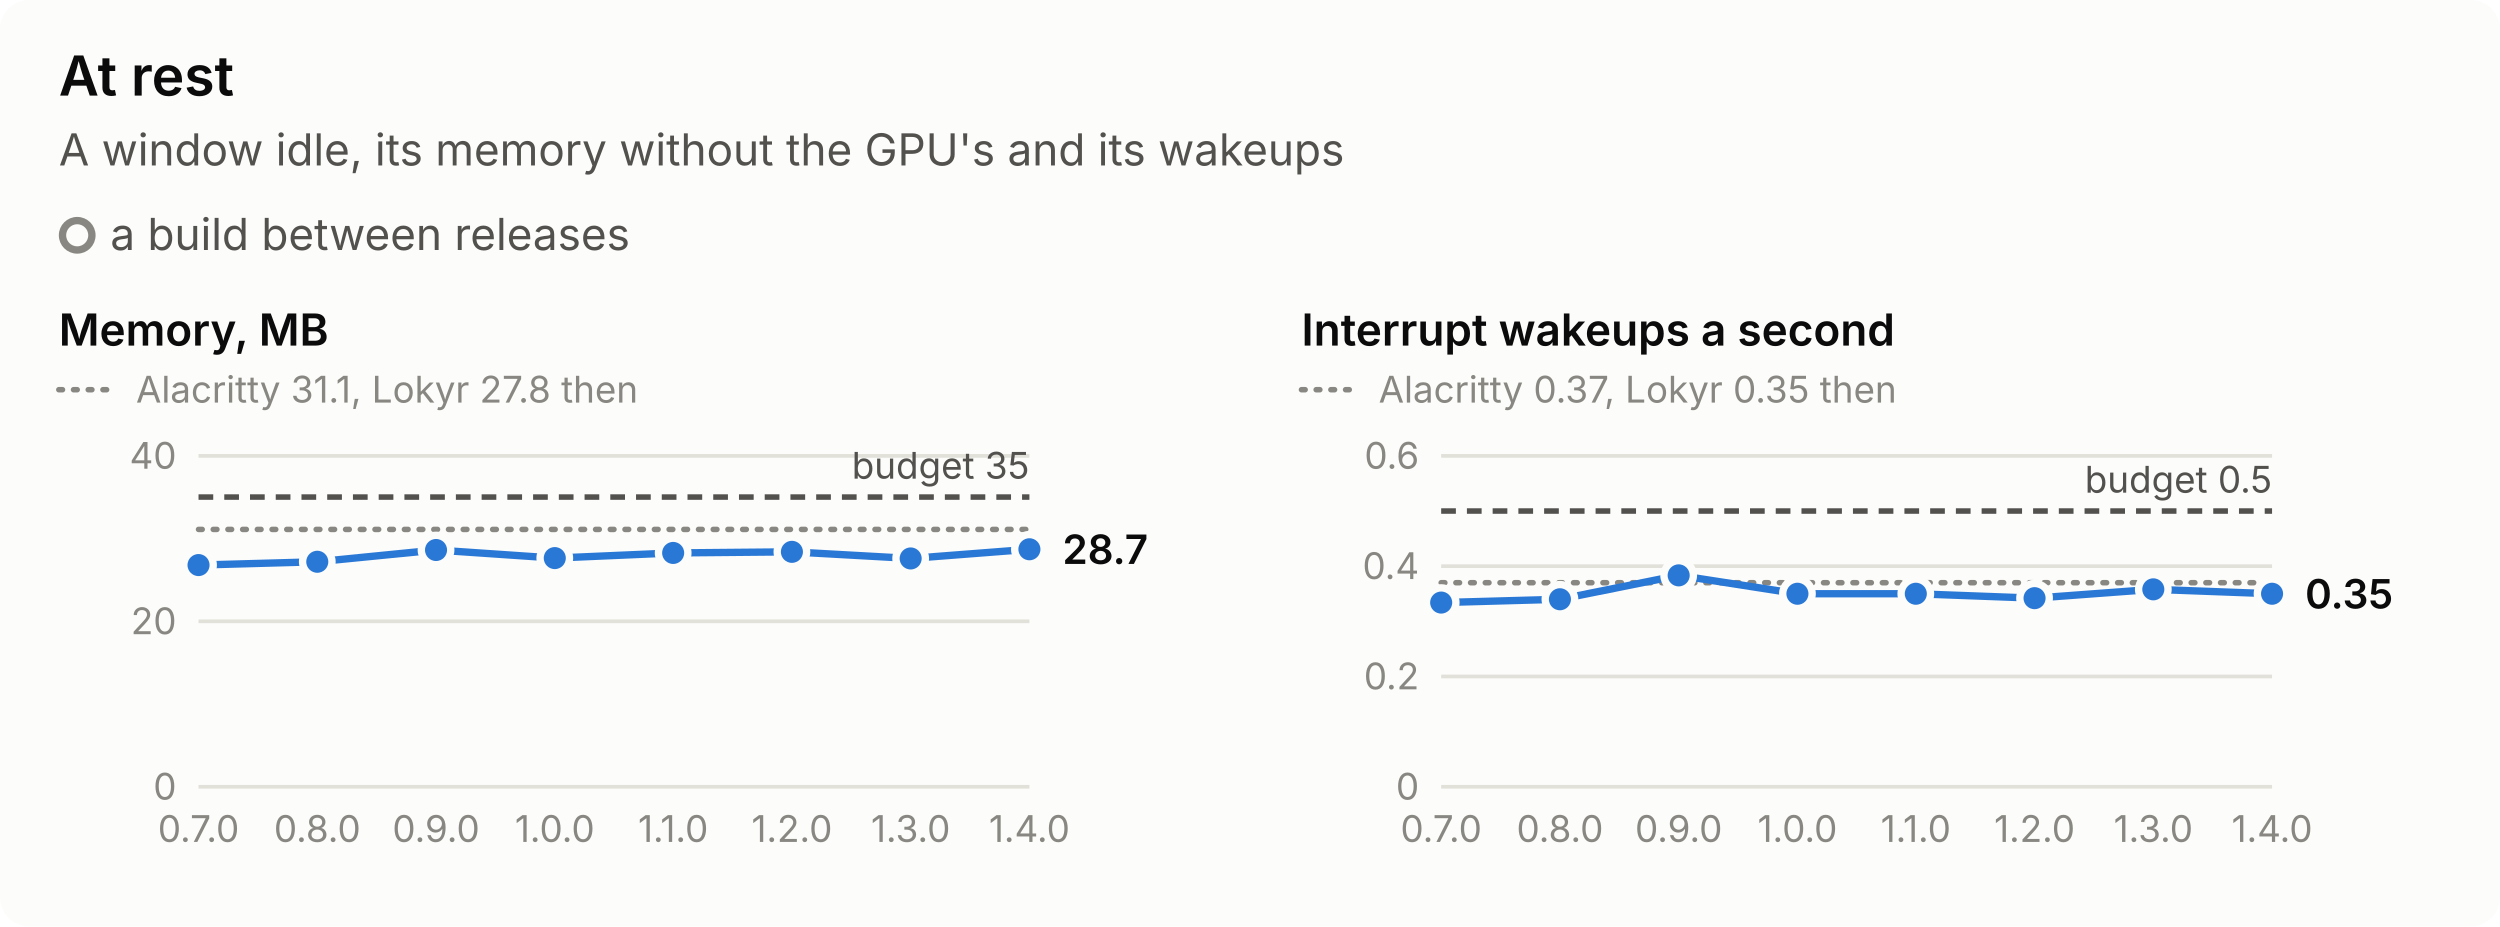
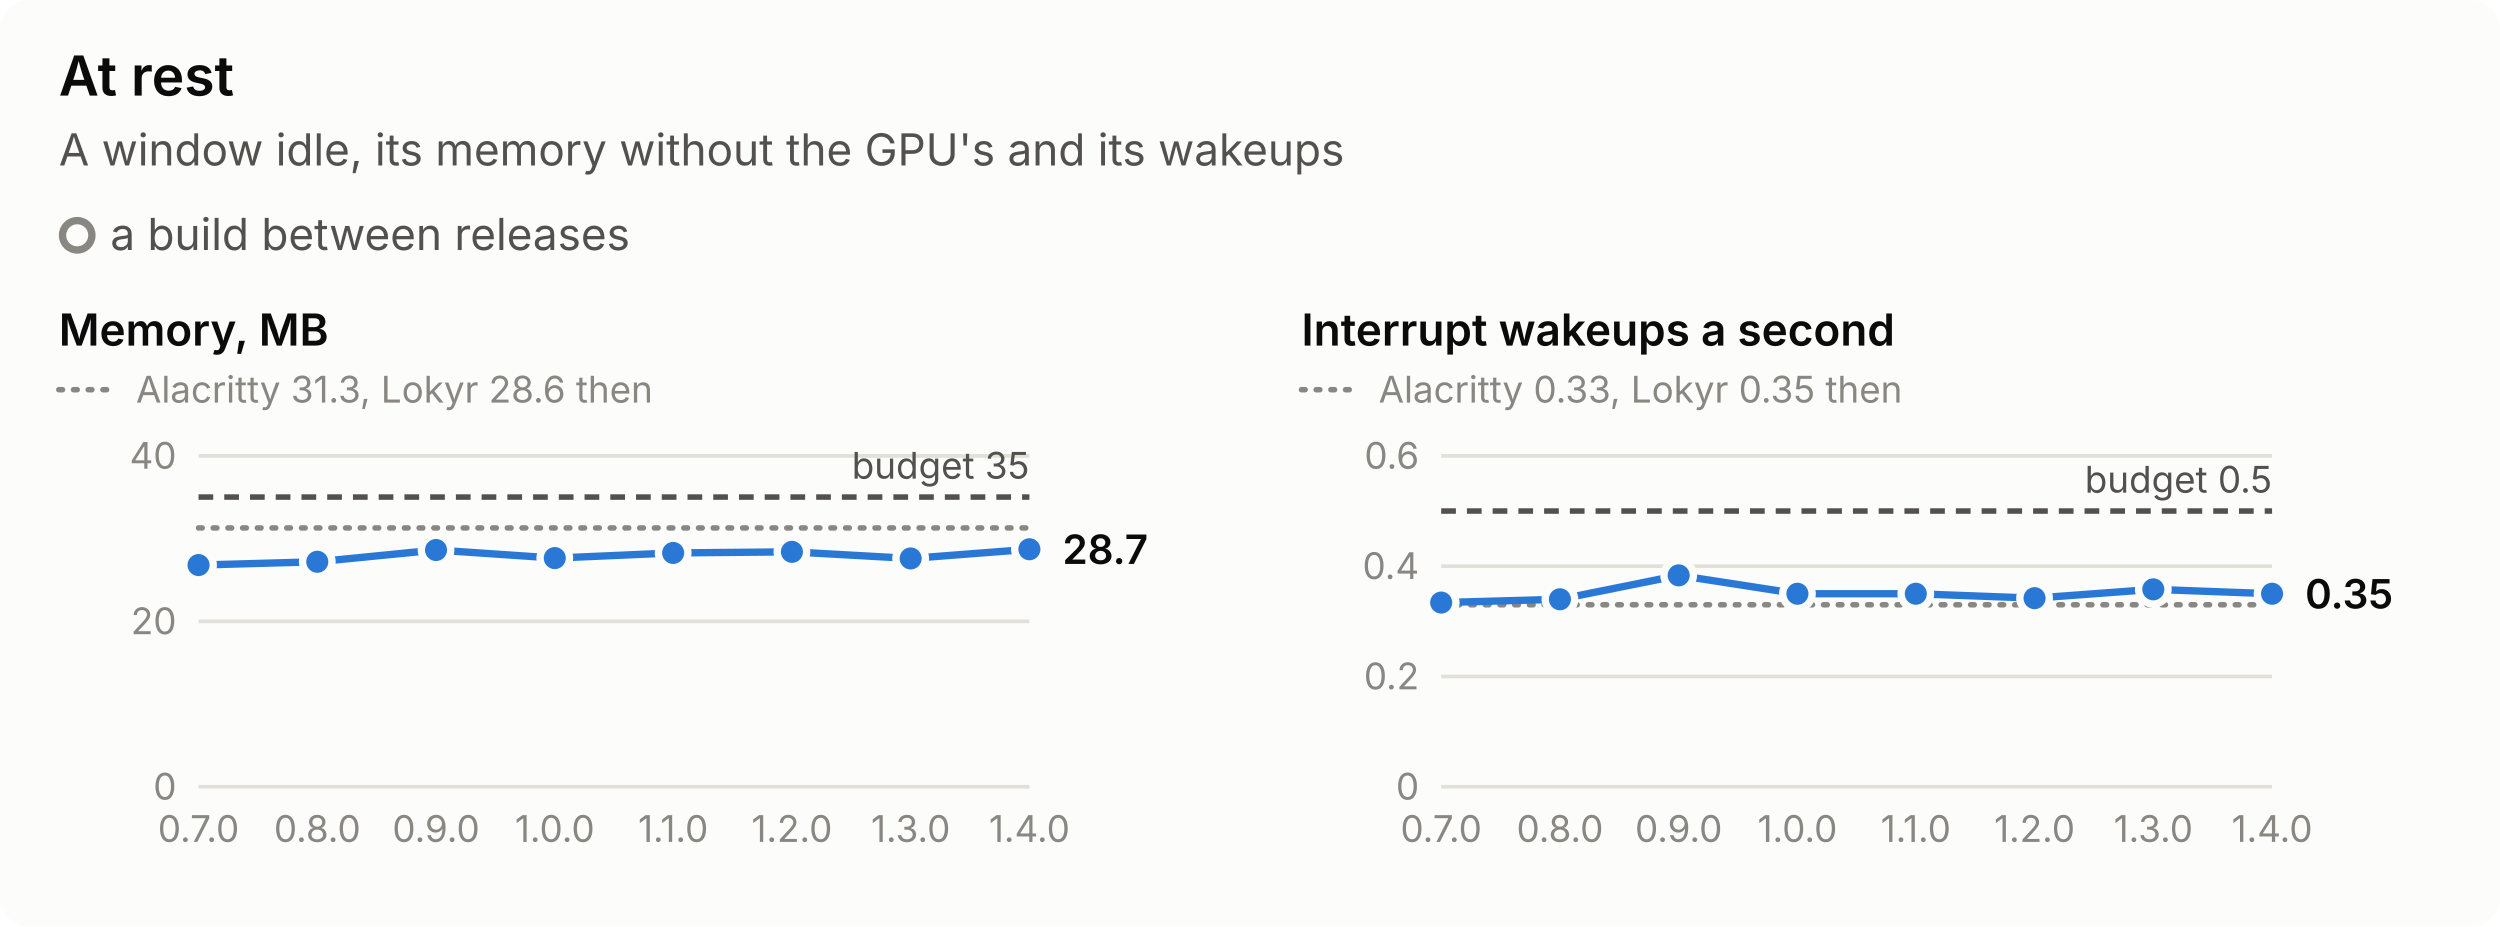
<svg xmlns="http://www.w3.org/2000/svg" class="chart" data-chart="trends" width="680" height="252" viewBox="0 0 680 252" role="img" aria-label="At rest">
  <style>
  .chart .surface { fill: #fcfcfb; }
  .chart .primary { fill: #0b0b0b; }
  .chart .secondary { fill: #52514e; }
  .chart .muted { fill: #898781; }
  .chart .grid { stroke: #e1e0d9; }
  .chart .base { stroke: #c3c2b7; }
  .chart .accent { fill: #2a78d6; }
  .chart .context { fill: #898781; }
  .chart .accent-line { stroke: #2a78d6; }
  .chart .context-line { stroke: #898781; }
  .chart .second { fill: #eb6834; }
  .chart .second-line { stroke: #eb6834; }
  .chart .ring { stroke: #fcfcfb; }
  .chart .budget { stroke: #52514e; }
  .chart .column.on { fill: #2a78d6; fill-opacity: 0.08; }
  .chart text { font-family: system-ui, -apple-system, "Segoe UI", sans-serif; }
  .chart .tick { font-variant-numeric: tabular-nums; }
  .chart .column { fill: transparent; }
  .chart.hide-0 .s0, .chart.hide-1 .s1 { display: none; }
  .chart.hide-0 .legend-item[data-series="0"], .chart.hide-1 .legend-item[data-series="1"] { opacity: 0.4; }
  @media (prefers-color-scheme: dark) {
    .chart .surface { fill: #1a1a19; }
    .chart .primary { fill: #f0efec; }
    .chart .secondary { fill: #c3c2b7; }
    .chart .muted { fill: #898781; }
    .chart .grid { stroke: #2c2c2a; }
    .chart .base { stroke: #383835; }
    .chart .accent { fill: #3987e5; }
    .chart .context { fill: #6f6e69; }
    .chart .accent-line { stroke: #3987e5; }
    .chart .context-line { stroke: #6f6e69; }
    .chart .second { fill: #d95926; }
    .chart .second-line { stroke: #d95926; }
    .chart .ring { stroke: #1a1a19; }
    .chart .budget { stroke: #c3c2b7; }
    .chart .column.on { fill: #3987e5; fill-opacity: 0.16; }
  }
  .chart.dark .surface { fill: #1a1a19; }
  .chart.dark .primary { fill: #f0efec; }
  .chart.dark .secondary { fill: #c3c2b7; }
  .chart.dark .muted { fill: #898781; }
  .chart.dark .grid { stroke: #2c2c2a; }
  .chart.dark .base { stroke: #383835; }
  .chart.dark .accent { fill: #3987e5; }
  .chart.dark .context { fill: #6f6e69; }
  .chart.dark .accent-line { stroke: #3987e5; }
  .chart.dark .context-line { stroke: #6f6e69; }
  .chart.dark .second { fill: #d95926; }
  .chart.dark .second-line { stroke: #d95926; }
  .chart.dark .ring { stroke: #1a1a19; }
  .chart.dark .budget { stroke: #c3c2b7; }
  .chart.dark .column.on { fill: #3987e5; fill-opacity: 0.16; }
</style>
  <rect class="surface" width="680" height="252" rx="8" />
  <text class="primary" x="16" y="26" font-size="15" font-weight="600">At rest</text>
  <text class="secondary" x="16" y="45" font-size="12">A window idle, its memory without the GPU's and its wakeups</text>
  <circle class="surface context-line" cx="21" cy="64" r="4" stroke-width="2" />
  <text class="secondary" x="30" y="68" font-size="12">a build between releases</text>
  <g class="panel" data-title="Memory, MB" data-unit="MB" data-digits="1" data-budget="35" data-better="lower">
    <text class="primary" x="16.0" y="94" font-size="12" font-weight="600">Memory, MB</text>
    <line class="grid" x1="54.0" y1="214.0" x2="280.0" y2="214.0" stroke-width="1" />
    <text class="muted tick" x="48.0" y="217.5" font-size="10" text-anchor="end">0</text>
    <line class="grid" x1="54.0" y1="169.0" x2="280.0" y2="169.0" stroke-width="1" />
    <text class="muted tick" x="48.0" y="172.5" font-size="10" text-anchor="end">20</text>
    <line class="grid" x1="54.0" y1="124.0" x2="280.0" y2="124.0" stroke-width="1" />
    <text class="muted tick" x="48.0" y="127.5" font-size="10" text-anchor="end">40</text>
    <text class="muted" x="54.0" y="229.0" font-size="10" text-anchor="middle">0.7.0</text>
    <text class="muted" x="86.3" y="229.0" font-size="10" text-anchor="middle">0.8.0</text>
    <text class="muted" x="118.6" y="229.0" font-size="10" text-anchor="middle">0.9.0</text>
    <text class="muted" x="150.9" y="229.0" font-size="10" text-anchor="middle">1.0.0</text>
    <text class="muted" x="183.1" y="229.0" font-size="10" text-anchor="middle">1.1.0</text>
    <text class="muted" x="215.4" y="229.0" font-size="10" text-anchor="middle">1.2.0</text>
    <text class="muted" x="247.7" y="229.0" font-size="10" text-anchor="middle">1.3.0</text>
    <text class="muted" x="280.0" y="229.0" font-size="10" text-anchor="middle">1.4.0</text>
    <rect class="column" x="44.0" y="118.0" width="26.1" height="116" data-release="0.7.0" data-index="0" data-report="ab-F3-77.md" />
    <rect class="column" x="70.1" y="118.0" width="32.3" height="116" data-release="0.8.0" data-index="1" data-report="ab-F4-25.md" />
    <rect class="column" x="102.4" y="118.0" width="32.3" height="116" data-release="0.9.0" data-index="2" data-report="ab-F4-42.md" />
    <rect class="column" x="134.7" y="118.0" width="32.3" height="116" data-release="1.0.0" data-index="3" data-report="ab-F3-85.md" />
    <rect class="column" x="167.0" y="118.0" width="32.3" height="116" data-release="1.1.0" data-index="4" data-report="ab-F3b-20.md" />
    <rect class="column" x="199.3" y="118.0" width="32.3" height="116" data-release="1.2.0" data-index="5" data-report="ab-F3b-29.md" />
    <rect class="column" x="231.6" y="118.0" width="32.3" height="116" data-release="1.3.0" data-index="6" data-report="ab-F5a-17.md" />
    <rect class="column" x="263.9" y="118.0" width="26.1" height="116" data-release="1.4.0" data-index="7" data-report="ab-F5a-78.md" />
    <line class="budget" x1="54.0" y1="135.2" x2="280.0" y2="135.2" stroke-width="1.5" stroke-dasharray="4 3" />
    <text class="secondary" x="280.0" y="130.2" font-size="10" text-anchor="end">budget 35</text>
-     <line class="context-line s0" x1="54.0" y1="144.0" x2="280.0" y2="144.0" stroke-width="1.5" stroke-dasharray="1 3" stroke-linecap="round" />
+     <line class="context-line s0" x1="54.0" y1="143.6" x2="280.0" y2="143.6" stroke-width="1.5" stroke-dasharray="1 3" stroke-linecap="round" />
    <line class="context-line" x1="16.0" y1="106.0" x2="31.0" y2="106.0" stroke-width="1.5" stroke-dasharray="1 3" stroke-linecap="round" />
-     <text class="muted" x="37.0" y="109.5" font-size="10">Alacritty 31.1, Lokyr 27.8 then</text>
+     <text class="muted" x="37.0" y="109.5" font-size="10">Alacritty 31.3, Lokyr 28.6 then</text>
    <line class="accent-line s0" x1="54.0" y1="153.7" x2="86.3" y2="152.8" stroke-width="2" stroke-linecap="round" />
    <line class="accent-line s0" x1="86.3" y1="152.8" x2="118.6" y2="149.6" stroke-width="2" stroke-linecap="round" />
    <line class="accent-line s0" x1="118.6" y1="149.6" x2="150.9" y2="151.8" stroke-width="2" stroke-linecap="round" />
    <line class="accent-line s0" x1="150.9" y1="151.8" x2="183.1" y2="150.4" stroke-width="2" stroke-linecap="round" />
    <line class="accent-line s0" x1="183.1" y1="150.4" x2="215.4" y2="150.1" stroke-width="2" stroke-linecap="round" />
    <line class="accent-line s0" x1="215.4" y1="150.1" x2="247.7" y2="151.9" stroke-width="2" stroke-linecap="round" />
    <line class="accent-line s0" x1="247.7" y1="151.9" x2="280.0" y2="149.4" stroke-width="2" stroke-linecap="round" />
    <circle class="accent ring s0" cx="54.0" cy="153.7" r="4" stroke-width="2" data-release="0.7.0" data-series="0" data-value="26.8" />
    <circle class="accent ring s0" cx="86.3" cy="152.8" r="4" stroke-width="2" data-release="0.8.0" data-series="0" data-value="27.2" />
    <circle class="accent ring s0" cx="118.6" cy="149.6" r="4" stroke-width="2" data-release="0.9.0" data-series="0" data-value="28.62" />
    <circle class="accent ring s0" cx="150.9" cy="151.8" r="4" stroke-width="2" data-release="1.0.0" data-series="0" data-value="27.63" />
    <circle class="accent ring s0" cx="183.1" cy="150.4" r="4" stroke-width="2" data-release="1.1.0" data-series="0" data-value="28.25" />
    <circle class="accent ring s0" cx="215.4" cy="150.1" r="4" stroke-width="2" data-release="1.2.0" data-series="0" data-value="28.4" />
    <circle class="accent ring s0" cx="247.7" cy="151.9" r="4" stroke-width="2" data-release="1.3.0" data-series="0" data-value="27.592" />
    <circle class="accent ring s0" cx="280.0" cy="149.4" r="4" stroke-width="2" data-release="1.4.0" data-series="0" data-value="28.7" />
    <text class="primary tick s0" x="289.0" y="153.4" font-size="11" font-weight="600">28.7</text>
  </g>
  <g class="panel" data-title="Interrupt wakeups a second" data-unit="/s" data-digits="2" data-budget="0.5" data-better="lower">
    <text class="primary" x="354.0" y="94" font-size="12" font-weight="600">Interrupt wakeups a second</text>
    <line class="grid" x1="392.0" y1="214.0" x2="618.0" y2="214.0" stroke-width="1" />
    <text class="muted tick" x="386.0" y="217.5" font-size="10" text-anchor="end">0</text>
    <line class="grid" x1="392.0" y1="184.0" x2="618.0" y2="184.0" stroke-width="1" />
    <text class="muted tick" x="386.0" y="187.5" font-size="10" text-anchor="end">0.2</text>
    <line class="grid" x1="392.0" y1="154.0" x2="618.0" y2="154.0" stroke-width="1" />
    <text class="muted tick" x="386.0" y="157.5" font-size="10" text-anchor="end">0.4</text>
    <line class="grid" x1="392.0" y1="124.0" x2="618.0" y2="124.0" stroke-width="1" />
    <text class="muted tick" x="386.0" y="127.5" font-size="10" text-anchor="end">0.6</text>
    <text class="muted" x="392.0" y="229.0" font-size="10" text-anchor="middle">0.7.0</text>
    <text class="muted" x="424.3" y="229.0" font-size="10" text-anchor="middle">0.8.0</text>
    <text class="muted" x="456.6" y="229.0" font-size="10" text-anchor="middle">0.9.0</text>
    <text class="muted" x="488.9" y="229.0" font-size="10" text-anchor="middle">1.0.0</text>
    <text class="muted" x="521.1" y="229.0" font-size="10" text-anchor="middle">1.1.0</text>
    <text class="muted" x="553.4" y="229.0" font-size="10" text-anchor="middle">1.2.0</text>
    <text class="muted" x="585.7" y="229.0" font-size="10" text-anchor="middle">1.3.0</text>
    <text class="muted" x="618.0" y="229.0" font-size="10" text-anchor="middle">1.4.0</text>
    <rect class="column" x="382.0" y="118.0" width="26.1" height="116" data-release="0.7.0" data-index="0" data-report="ab-F3-77.md" />
    <rect class="column" x="408.1" y="118.0" width="32.3" height="116" data-release="0.8.0" data-index="1" data-report="ab-F4-25.md" />
    <rect class="column" x="440.4" y="118.0" width="32.3" height="116" data-release="0.9.0" data-index="2" data-report="ab-F4-42.md" />
    <rect class="column" x="472.7" y="118.0" width="32.3" height="116" data-release="1.0.0" data-index="3" data-report="ab-F3-85.md" />
    <rect class="column" x="505.0" y="118.0" width="32.3" height="116" data-release="1.1.0" data-index="4" data-report="ab-F3b-20.md" />
    <rect class="column" x="537.3" y="118.0" width="32.3" height="116" data-release="1.2.0" data-index="5" data-report="ab-F3b-29.md" />
    <rect class="column" x="569.6" y="118.0" width="32.3" height="116" data-release="1.3.0" data-index="6" data-report="ab-F5a-17.md" />
    <rect class="column" x="601.9" y="118.0" width="26.1" height="116" data-release="1.4.0" data-index="7" data-report="ab-F5a-78.md" />
    <line class="budget" x1="392.0" y1="139.0" x2="618.0" y2="139.0" stroke-width="1.5" stroke-dasharray="4 3" />
    <text class="secondary" x="618.0" y="134.0" font-size="10" text-anchor="end">budget 0.5</text>
-     <line class="context-line s0" x1="392.0" y1="158.5" x2="618.0" y2="158.5" stroke-width="1.5" stroke-dasharray="1 3" stroke-linecap="round" />
+     <line class="context-line s0" x1="392.0" y1="164.5" x2="618.0" y2="164.5" stroke-width="1.5" stroke-dasharray="1 3" stroke-linecap="round" />
    <line class="context-line" x1="354.0" y1="106.0" x2="369.0" y2="106.0" stroke-width="1.5" stroke-dasharray="1 3" stroke-linecap="round" />
-     <text class="muted" x="375.0" y="109.5" font-size="10">Alacritty 0.37, Lokyr 0.35 then</text>
+     <text class="muted" x="375.0" y="109.5" font-size="10">Alacritty 0.33, Lokyr 0.35 then</text>
    <line class="accent-line s0" x1="392.0" y1="163.9" x2="424.3" y2="163.0" stroke-width="2" stroke-linecap="round" />
    <line class="accent-line s0" x1="424.3" y1="163.0" x2="456.6" y2="156.5" stroke-width="2" stroke-linecap="round" />
    <line class="accent-line s0" x1="456.6" y1="156.5" x2="488.9" y2="161.5" stroke-width="2" stroke-linecap="round" />
    <line class="accent-line s0" x1="488.9" y1="161.5" x2="521.1" y2="161.5" stroke-width="2" stroke-linecap="round" />
    <line class="accent-line s0" x1="521.1" y1="161.5" x2="553.4" y2="162.7" stroke-width="2" stroke-linecap="round" />
    <line class="accent-line s0" x1="553.4" y1="162.7" x2="585.7" y2="160.3" stroke-width="2" stroke-linecap="round" />
    <line class="accent-line s0" x1="585.7" y1="160.3" x2="618.0" y2="161.5" stroke-width="2" stroke-linecap="round" />
    <circle class="accent ring s0" cx="392.0" cy="163.9" r="4" stroke-width="2" data-release="0.7.0" data-series="0" data-value="0.334" />
    <circle class="accent ring s0" cx="424.3" cy="163.0" r="4" stroke-width="2" data-release="0.8.0" data-series="0" data-value="0.34" />
    <circle class="accent ring s0" cx="456.6" cy="156.5" r="4" stroke-width="2" data-release="0.9.0" data-series="0" data-value="0.383" />
    <circle class="accent ring s0" cx="488.9" cy="161.5" r="4" stroke-width="2" data-release="1.0.0" data-series="0" data-value="0.35" />
    <circle class="accent ring s0" cx="521.1" cy="161.5" r="4" stroke-width="2" data-release="1.1.0" data-series="0" data-value="0.35" />
    <circle class="accent ring s0" cx="553.4" cy="162.7" r="4" stroke-width="2" data-release="1.2.0" data-series="0" data-value="0.342" />
    <circle class="accent ring s0" cx="585.7" cy="160.3" r="4" stroke-width="2" data-release="1.3.0" data-series="0" data-value="0.3583" />
    <circle class="accent ring s0" cx="618.0" cy="161.5" r="4" stroke-width="2" data-release="1.4.0" data-series="0" data-value="0.35" />
    <text class="primary tick s0" x="627.0" y="165.5" font-size="11" font-weight="600">0.35</text>
  </g>
</svg>
